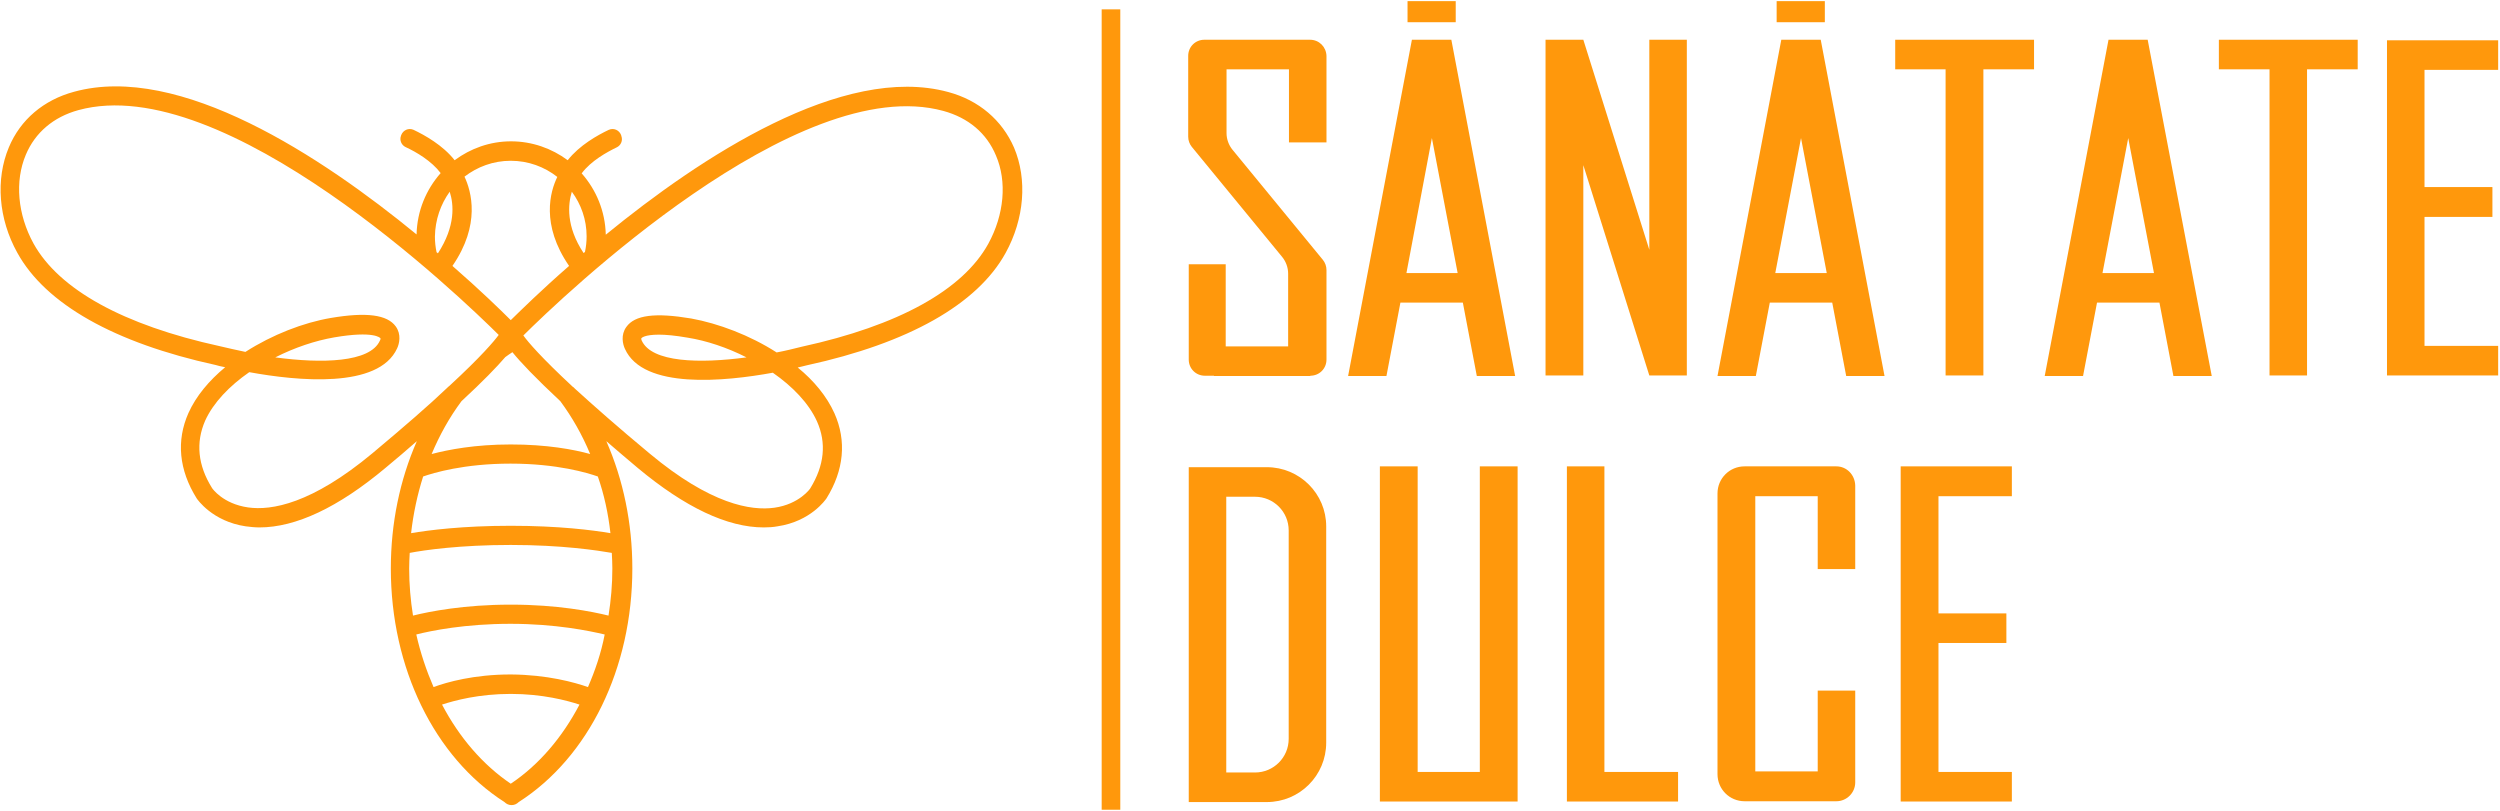
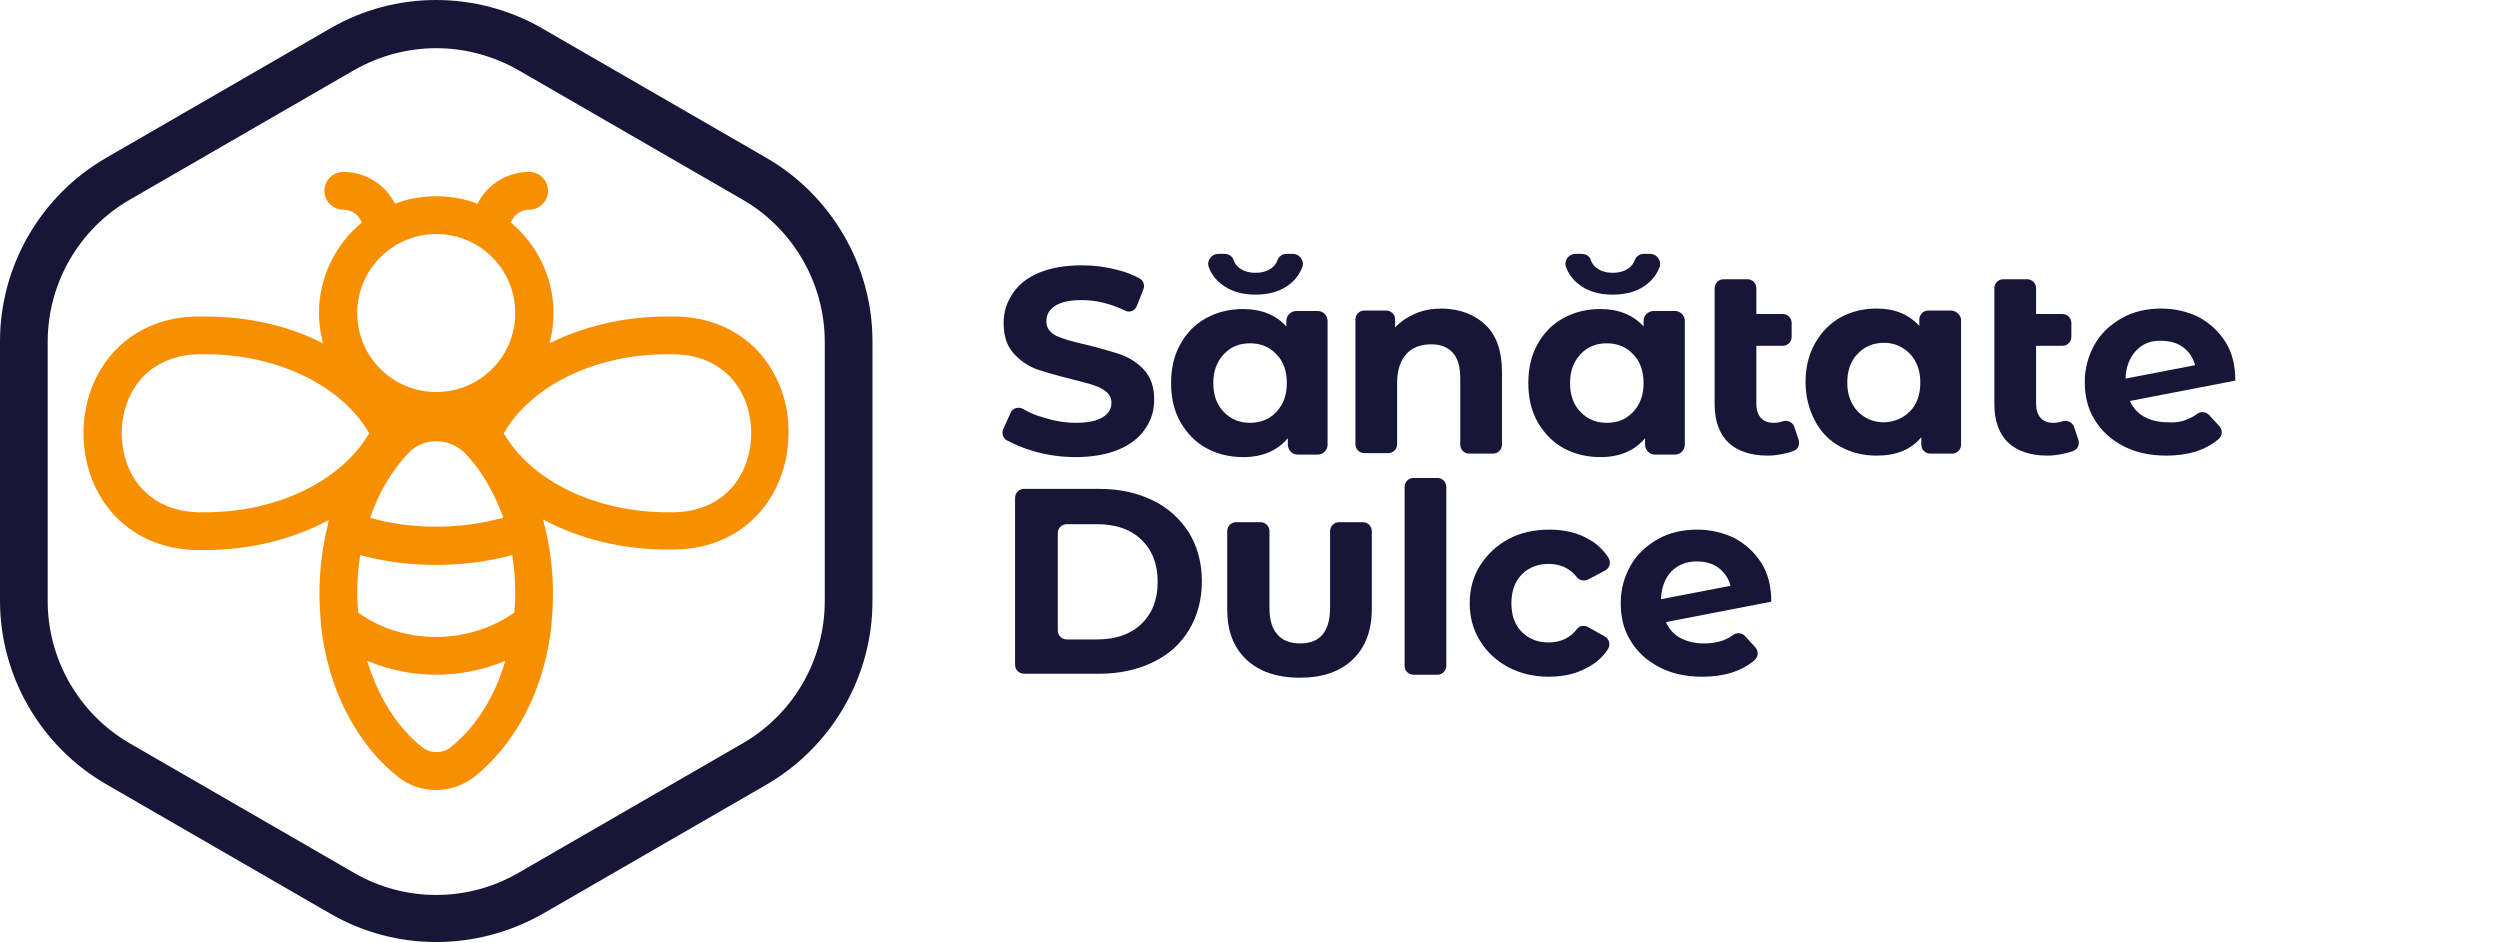
- <svg xmlns="http://www.w3.org/2000/svg" width="913" height="296" viewBox="0 0 913 296" fill="none">
-   <path d="M346.33 33.615C307.83 23.115 255.83 57.415 221.23 85.715C221.03 77.115 217.73 69.315 212.43 63.315C215.83 58.715 221.73 55.515 225.23 53.815C226.73 53.115 227.53 51.315 226.93 49.715L226.83 49.315C226.13 47.515 224.13 46.615 222.33 47.415C218.33 49.315 211.63 53.015 207.33 58.515C201.53 54.215 194.33 51.615 186.63 51.615C178.93 51.615 171.83 54.215 166.03 58.515C161.73 53.015 155.03 49.315 151.03 47.415C149.23 46.615 147.23 47.515 146.53 49.315L146.43 49.615C145.83 51.215 146.63 53.015 148.13 53.715C152.03 55.515 157.63 58.815 160.93 63.215C155.63 69.215 152.33 77.015 152.13 85.615C117.53 57.215 65.53 22.915 27.03 33.515C15.93 36.515 7.43 43.715 3.23 53.815C-1.67 65.515 -0.57 79.915 6.33 92.315C16.63 111.015 41.73 125.215 78.83 133.315C79.43 133.515 80.63 133.815 82.23 134.115C76.33 139.015 71.63 144.615 68.83 150.815C64.33 160.915 65.33 171.615 71.83 182.015C72.03 182.315 77.53 190.415 89.73 192.215C91.33 192.415 93.03 192.615 94.73 192.615C108.03 192.615 123.53 185.315 140.73 170.915C144.93 167.415 148.73 164.215 152.23 161.115C146.03 175.215 142.73 191.115 142.73 207.615C142.73 243.915 158.63 276.515 184.23 292.915C184.93 293.615 185.83 294.015 186.73 294.015C186.73 294.015 186.73 294.015 186.83 294.015C186.83 294.015 186.83 294.015 186.93 294.015C187.83 294.015 188.73 293.615 189.43 292.915C215.03 276.515 230.93 244.015 230.93 207.615C230.93 191.115 227.63 175.215 221.43 161.115C224.93 164.115 228.73 167.415 232.93 170.915C250.23 185.315 265.63 192.615 278.93 192.615C280.63 192.615 282.33 192.515 283.93 192.215C296.13 190.415 301.53 182.415 301.83 182.015C308.23 171.715 309.23 161.015 304.73 150.915C301.93 144.715 297.23 139.015 291.33 134.215C292.83 133.815 294.03 133.615 294.63 133.415C331.83 125.315 356.93 111.115 367.23 92.415C374.13 79.915 375.23 65.515 370.33 53.915C365.93 43.815 357.43 36.615 346.33 33.615ZM208.83 70.015C212.23 74.615 214.23 80.215 214.23 86.315C214.23 88.215 214.03 90.115 213.63 92.015C213.43 92.115 213.33 92.315 213.13 92.415C206.63 82.615 207.43 74.615 208.83 70.015ZM169.63 64.515C174.33 60.915 180.13 58.715 186.53 58.715C192.93 58.715 198.83 60.915 203.53 64.615C200.93 69.915 197.43 82.015 207.83 97.115C197.73 105.915 190.23 113.315 186.53 116.915C182.83 113.215 175.33 105.915 165.23 97.115C175.63 82.015 172.13 69.815 169.63 64.515ZM186.53 162.315C173.43 162.315 163.73 164.215 157.63 165.815C160.53 158.915 164.13 152.415 168.53 146.515C176.43 139.215 181.43 134.015 184.53 130.415C185.33 129.815 186.23 129.215 187.13 128.615C190.13 132.315 195.43 137.915 204.63 146.515C208.93 152.315 212.63 158.815 215.53 165.815C209.43 164.115 199.63 162.315 186.53 162.315C186.63 162.315 186.63 162.315 186.53 162.315ZM164.23 70.015C165.73 74.615 166.43 82.515 159.93 92.515C159.73 92.415 159.63 92.215 159.43 92.115C159.03 90.215 158.83 88.315 158.83 86.415C158.93 80.215 160.93 74.615 164.23 70.015ZM136.03 165.515C113.83 184.015 99.13 186.515 90.63 185.315C81.43 184.015 77.53 178.415 77.43 178.215C72.23 169.915 71.43 161.615 74.93 153.615C77.93 147.015 83.83 140.915 91.03 135.915C108.53 139.115 138.23 142.115 145.03 127.215C145.83 125.515 146.63 122.115 144.53 119.215C141.43 114.915 133.83 113.915 120.83 116.115C110.83 117.815 99.43 122.215 89.63 128.515C86.33 127.815 83.13 127.115 80.23 126.415C45.03 118.715 21.53 105.715 12.23 88.915C6.43 78.315 5.33 66.215 9.43 56.515C12.83 48.415 19.53 42.715 28.63 40.215C82.03 25.615 168.43 108.715 182.13 122.315C180.43 124.615 175.83 130.115 164.13 140.915C163.83 141.115 163.53 141.415 163.23 141.715C156.63 148.015 147.73 155.715 136.03 165.515ZM100.53 130.515C107.63 126.915 115.13 124.415 122.03 123.215C136.63 120.715 138.83 123.415 138.93 123.515C139.03 123.715 138.93 124.115 138.83 124.215L138.73 124.415C135.13 132.415 117.53 132.815 100.53 130.515ZM186.53 286.215C176.33 279.315 167.73 269.315 161.43 257.315C166.03 255.815 174.83 253.415 186.53 253.415C198.13 253.415 207.03 255.815 211.63 257.315C205.33 269.315 196.83 279.315 186.53 286.215ZM214.73 250.915C209.83 249.215 199.93 246.415 186.63 246.315C186.63 246.315 186.63 246.315 186.53 246.315C186.43 246.315 186.53 246.315 186.43 246.315C173.13 246.315 163.23 249.115 158.33 250.915C155.73 244.915 153.53 238.415 152.03 231.715C157.53 230.315 169.93 227.815 186.43 227.815C202.93 227.815 215.33 230.415 220.83 231.715C219.53 238.515 217.33 244.915 214.73 250.915ZM223.63 207.615C223.63 213.515 223.13 219.215 222.23 224.815C216.13 223.315 203.53 220.815 186.63 220.815C186.63 220.815 186.63 220.815 186.53 220.815C186.43 220.815 186.53 220.815 186.43 220.815C169.53 220.815 156.83 223.315 150.83 224.815C149.93 219.215 149.43 213.415 149.43 207.615C149.43 205.715 149.53 203.815 149.63 201.915C154.83 200.915 167.83 199.015 186.53 199.015C205.23 199.015 218.23 201.015 223.43 201.915C223.53 203.815 223.63 205.715 223.63 207.615ZM222.93 194.715C216.53 193.615 204.03 192.015 186.63 192.015C186.63 192.015 186.63 192.015 186.53 192.015C186.43 192.015 186.53 192.015 186.43 192.015C169.03 192.015 156.53 193.615 150.13 194.715C150.93 187.615 152.43 180.615 154.53 174.015C158.23 172.715 169.43 169.315 186.43 169.315C203.53 169.315 214.63 172.715 218.33 174.015C220.63 180.615 222.13 187.515 222.93 194.715ZM360.93 89.015C351.63 105.915 328.13 118.915 292.83 126.615C290.03 127.315 286.83 128.115 283.63 128.715C273.83 122.415 262.33 118.115 252.43 116.315C239.33 114.115 231.83 115.015 228.73 119.415C226.63 122.315 227.43 125.715 228.23 127.415C234.93 142.315 264.73 139.315 282.23 136.115C289.43 141.115 295.33 147.215 298.33 153.815C301.93 161.815 301.03 170.015 295.93 178.315C295.93 178.415 291.93 184.115 282.83 185.415C274.33 186.615 259.53 184.215 237.23 165.615C225.43 155.815 216.63 148.015 209.93 141.915C209.73 141.615 209.43 141.415 209.13 141.215C197.63 130.515 192.93 125.015 191.13 122.515C204.93 108.815 291.23 25.915 344.53 40.515C353.63 43.015 360.33 48.615 363.73 56.815C367.83 66.315 366.73 78.415 360.93 89.015ZM272.63 130.515C255.53 132.815 237.93 132.415 234.33 124.315C234.23 124.115 234.13 123.715 234.23 123.515C234.33 123.415 235.33 122.215 240.63 122.215C243.13 122.215 246.53 122.515 251.13 123.315C258.03 124.415 265.53 126.915 272.63 130.515Z" fill="#FF980C" />
-   <path d="M462.63 170.615H447.83H434.13V181.415V282.115V292.915H447.83H462.63C474.63 292.915 484.33 283.215 484.33 271.215V192.215C484.33 180.315 474.63 170.615 462.63 170.615ZM470.63 269.815C470.63 276.615 465.13 282.115 458.33 282.115H447.83V181.415H458.33C465.13 181.415 470.63 186.915 470.63 193.715V269.815Z" fill="#FF980C" />
-   <path d="M540.43 281.915H517.73V170.315H503.93V292.715H508.03H517.73H540.43H554.23V281.915V170.315H540.43V281.915Z" fill="#FF980C" />
-   <path d="M694.13 170.315V181.215V224.015V234.815V281.915V292.715H707.93H734.73V281.915H707.93V234.815H732.73V224.015H707.93V181.215H734.73V170.315H707.93H694.13Z" fill="#FF980C" />
-   <path d="M912.331 25.515V14.715H885.43H871.73V25.515V68.315V79.215V126.315V137.115H885.43H912.331V126.315H885.43V79.215H910.23V68.315H885.43V25.515H912.331Z" fill="#FF980C" />
-   <path d="M670.63 170.315H669.13H663.73H640.93H637.13C631.63 170.315 627.23 174.715 627.23 180.215V282.715C627.23 288.215 631.63 292.615 637.13 292.615H640.93H663.73H670.63C674.43 292.615 677.531 289.515 677.531 285.715V252.215H663.831V281.715H641.031V181.215H663.831V207.815H677.531V177.315C677.431 173.415 674.43 170.315 670.63 170.315Z" fill="#FF980C" />
-   <path d="M585.93 170.315H572.23V281.915V292.715H585.93H612.83V281.915H585.93V170.315Z" fill="#FF980C" />
-   <path d="M478.43 14.515H470.53H464.63H452.23H447.73H443.13H439.83C436.53 14.515 433.93 17.115 433.93 20.415V49.915C433.93 51.315 434.43 52.615 435.23 53.615L468.23 93.815C469.63 95.515 470.43 97.715 470.43 99.915V126.515H447.63V96.515H434.13V131.315C434.13 134.615 436.73 137.215 440.03 137.215H443.33V137.315H478.53V137.215C481.83 137.215 484.43 134.615 484.43 131.315V98.615C484.43 97.215 483.93 95.915 483.13 94.915L450.13 54.715C448.73 53.015 447.93 50.815 447.93 48.615V25.315H452.43H464.83H470.73V52.015H484.43V20.415C484.33 17.115 481.73 14.515 478.43 14.515Z" fill="#FF980C" />
-   <path d="M531.63 0.415H514.03V8.115H531.63V0.415Z" fill="#FF980C" />
-   <path d="M511.43 110.515H534.23L539.33 137.315H553.33L530.03 14.515H529.83H515.63L492.33 137.315H506.33L511.43 110.515ZM522.93 50.415L532.33 99.715H513.63L522.93 50.415Z" fill="#FF980C" />
-   <path d="M666.43 0.415H648.83V8.115H666.43V0.415Z" fill="#FF980C" />
-   <path d="M664.73 14.515H650.531L627.23 137.315H641.23L646.331 110.515H669.13L674.23 137.315H688.23L664.93 14.515H664.73ZM648.331 99.715L657.73 50.415L667.13 99.715H648.331Z" fill="#FF980C" />
-   <path d="M784.23 14.515H770.031L746.73 137.315H760.73L765.831 110.515H788.63L793.73 137.315H807.73L784.331 14.515H784.23ZM767.831 99.715L777.23 50.415L786.63 99.715H767.831Z" fill="#FF980C" />
-   <path d="M810.33 25.315H828.83V137.115H842.53V25.315H861.03V14.515H810.33V25.315Z" fill="#FF980C" />
-   <path d="M692.13 25.315H710.531V137.115H724.331V25.315H742.831V14.515H692.13V25.315Z" fill="#FF980C" />
-   <path d="M602.33 91.215L578.23 14.515H564.43V137.115H578.23V60.315L602.33 137.115H616.03V14.515H602.33V91.215Z" fill="#FF980C" />
-   <path d="M409.13 3.415H402.33V295.715H409.13V3.415Z" fill="#FF980C" />
+ <svg xmlns="http://www.w3.org/2000/svg" width="138" height="52" viewBox="0 0 138 52" fill="none">
+   <path d="M24.08 52C22.051 52 20.049 51.479 18.238 50.437L5.842 43.279C2.249 41.194 0 37.327 0 33.158V18.842C0 14.673 2.249 10.806 5.842 8.722L18.238 1.563C21.831 -0.521 26.302 -0.521 29.922 1.563L42.319 8.722C45.911 10.806 48.16 14.673 48.16 18.842V33.186C48.16 37.354 45.911 41.221 42.319 43.306L29.922 50.464C28.112 51.479 26.11 52 24.08 52ZM24.08 2.66C22.517 2.66 20.954 3.072 19.555 3.867L7.158 11.025C4.361 12.643 2.633 15.633 2.633 18.869V33.186C2.633 36.395 4.361 39.411 7.158 41.029L19.555 48.188C22.352 49.806 25.808 49.806 28.605 48.188L41.002 41.029C43.8 39.411 45.527 36.422 45.527 33.186V18.869C45.527 15.66 43.8 12.643 41.002 11.025L28.605 3.867C27.207 3.072 25.643 2.66 24.08 2.66Z" fill="#171638" />
+   <path d="M42.017 19.582C40.892 18.266 39.274 17.525 37.382 17.471C37.217 17.471 37.025 17.471 36.833 17.471C34.502 17.471 32.253 17.992 30.333 18.951C30.471 18.43 30.553 17.854 30.553 17.279C30.553 15.276 29.62 13.466 28.194 12.287C28.359 11.876 28.743 11.574 29.209 11.574C29.785 11.574 30.251 11.108 30.251 10.532C30.251 9.956 29.785 9.489 29.209 9.489C27.975 9.489 26.878 10.203 26.357 11.245C25.643 10.97 24.875 10.833 24.08 10.833C23.285 10.833 22.517 10.97 21.804 11.245C21.283 10.203 20.186 9.489 18.951 9.489C18.375 9.489 17.909 9.956 17.909 10.532C17.909 11.108 18.375 11.574 18.951 11.574C19.418 11.574 19.829 11.876 19.966 12.287C18.54 13.466 17.608 15.276 17.608 17.279C17.608 17.854 17.69 18.403 17.827 18.951C15.907 17.964 13.658 17.471 11.327 17.471C11.135 17.471 10.97 17.471 10.778 17.471C8.886 17.525 7.268 18.266 6.143 19.582C5.156 20.734 4.608 22.27 4.608 23.916C4.608 25.534 5.156 27.097 6.143 28.249C7.268 29.565 8.886 30.306 10.778 30.361C10.943 30.361 11.135 30.361 11.327 30.361C13.795 30.361 16.127 29.785 18.129 28.715C18.129 28.715 18.129 28.715 18.156 28.715C18.129 28.797 18.101 28.88 18.101 28.962C17.8 30.169 17.635 31.43 17.635 32.747C17.635 33.323 17.663 33.871 17.717 34.42C17.717 34.447 17.717 34.475 17.717 34.529C17.882 35.956 18.238 37.354 18.787 38.616C19.555 40.371 20.652 41.852 21.996 42.895C22.599 43.388 23.34 43.608 24.08 43.608C24.821 43.608 25.561 43.361 26.165 42.895C27.481 41.852 28.605 40.371 29.373 38.616C29.922 37.354 30.279 35.983 30.443 34.529C30.443 34.502 30.443 34.447 30.443 34.42C30.498 33.871 30.525 33.295 30.525 32.747C30.525 31.348 30.333 29.977 29.977 28.688C29.977 28.688 29.977 28.688 30.004 28.688C32.006 29.757 34.365 30.333 36.806 30.333C36.998 30.333 37.163 30.333 37.355 30.333C39.247 30.279 40.865 29.538 41.989 28.221C42.977 27.07 43.525 25.534 43.525 23.888C43.553 22.297 43.004 20.762 42.017 19.582ZM24.08 24.354C24.684 24.354 25.259 24.601 25.698 25.04C26.603 26 27.289 27.207 27.783 28.578C26.686 28.88 25.424 29.072 24.108 29.072C22.791 29.072 21.529 28.907 20.433 28.578C20.899 27.207 21.612 26 22.517 25.04C22.901 24.601 23.477 24.354 24.08 24.354ZM19.719 32.774C19.719 32.061 19.774 31.321 19.884 30.635C21.146 30.992 22.572 31.183 24.08 31.183C25.561 31.183 26.987 30.992 28.276 30.635C28.386 31.321 28.441 32.034 28.441 32.774C28.441 33.131 28.413 33.487 28.386 33.816C27.179 34.667 25.671 35.16 24.08 35.16C22.489 35.16 20.981 34.694 19.774 33.816C19.747 33.46 19.719 33.131 19.719 32.774ZM24.08 12.918C26.494 12.918 28.441 14.865 28.441 17.279C28.441 19.692 26.494 21.639 24.08 21.639C21.667 21.639 19.719 19.692 19.719 17.279C19.719 14.865 21.694 12.918 24.08 12.918ZM11.354 28.276C11.19 28.276 11.053 28.276 10.888 28.276C8.008 28.167 6.719 26.027 6.719 23.916C6.719 21.831 8.008 19.665 10.888 19.555C11.053 19.555 11.19 19.555 11.354 19.555C15.304 19.555 18.869 21.283 20.378 23.916C18.842 26.549 15.304 28.276 11.354 28.276ZM24.875 41.249C24.437 41.605 23.779 41.605 23.312 41.249C21.913 40.152 20.871 38.452 20.268 36.477C21.447 36.971 22.736 37.245 24.08 37.245C25.424 37.245 26.713 36.971 27.892 36.477C27.317 38.479 26.247 40.152 24.875 41.249ZM37.3 28.276C37.135 28.276 36.998 28.276 36.833 28.276C32.884 28.276 29.319 26.549 27.81 23.916C29.319 21.283 32.857 19.555 36.833 19.555C36.998 19.555 37.135 19.555 37.3 19.555C40.179 19.665 41.468 21.804 41.468 23.916C41.468 26 40.179 28.167 37.3 28.276Z" fill="#F88F01" />
+   <path d="M57.046 24.903C56.471 24.738 55.977 24.519 55.565 24.3C55.346 24.163 55.291 23.916 55.373 23.696L55.785 22.791C55.895 22.517 56.224 22.435 56.471 22.572C56.8 22.764 57.156 22.928 57.568 23.038C58.171 23.23 58.774 23.34 59.378 23.34C60.063 23.34 60.557 23.23 60.859 23.038C61.188 22.846 61.352 22.572 61.352 22.243C61.352 21.996 61.27 21.804 61.078 21.639C60.886 21.475 60.639 21.338 60.338 21.255C60.036 21.146 59.624 21.063 59.131 20.926C58.363 20.734 57.705 20.542 57.211 20.378C56.717 20.186 56.279 19.884 55.922 19.473C55.565 19.061 55.401 18.513 55.401 17.827C55.401 17.224 55.565 16.703 55.895 16.209C56.224 15.715 56.69 15.331 57.348 15.057C58.006 14.783 58.802 14.646 59.734 14.646C60.392 14.646 61.023 14.728 61.654 14.892C62.12 15.002 62.532 15.167 62.888 15.359C63.108 15.468 63.217 15.743 63.108 15.989L62.751 16.895C62.641 17.169 62.34 17.279 62.093 17.141C61.297 16.757 60.502 16.565 59.707 16.565C59.048 16.565 58.555 16.675 58.226 16.895C57.897 17.114 57.76 17.388 57.76 17.745C57.76 18.101 57.952 18.348 58.308 18.54C58.665 18.705 59.24 18.869 59.981 19.034C60.749 19.226 61.407 19.418 61.901 19.582C62.395 19.774 62.833 20.049 63.19 20.46C63.546 20.871 63.711 21.392 63.711 22.078C63.711 22.654 63.546 23.203 63.217 23.669C62.888 24.163 62.395 24.546 61.736 24.821C61.078 25.095 60.283 25.232 59.35 25.232C58.582 25.232 57.814 25.122 57.046 24.903Z" fill="#171638" />
+   <path d="M82.004 17.937C82.608 18.513 82.909 19.39 82.909 20.542V24.546C82.909 24.821 82.69 25.04 82.416 25.04H81.099C80.825 25.04 80.606 24.821 80.606 24.546V20.871C80.606 20.241 80.468 19.774 80.194 19.473C79.92 19.171 79.536 19.006 79.015 19.006C78.439 19.006 77.973 19.171 77.644 19.527C77.314 19.884 77.122 20.405 77.122 21.118V24.519C77.122 24.793 76.903 25.013 76.629 25.013H75.312C75.038 25.013 74.819 24.793 74.819 24.519V17.635C74.819 17.361 75.038 17.141 75.312 17.141H76.519C76.793 17.141 77.013 17.361 77.013 17.635V18.074C77.314 17.745 77.698 17.498 78.137 17.306C78.576 17.114 79.07 17.032 79.618 17.032C80.606 17.059 81.401 17.361 82.004 17.937Z" fill="#171638" />
+   <path d="M99.283 24.272C99.365 24.519 99.255 24.793 99.036 24.876C98.899 24.93 98.762 24.985 98.597 25.013C98.268 25.095 97.939 25.15 97.582 25.15C96.65 25.15 95.909 24.903 95.416 24.437C94.922 23.971 94.648 23.257 94.648 22.325V15.907C94.648 15.633 94.867 15.414 95.141 15.414H96.458C96.732 15.414 96.951 15.633 96.951 15.907V17.333H98.405C98.679 17.333 98.899 17.553 98.899 17.827V18.595C98.899 18.869 98.679 19.089 98.405 19.089H96.951V22.297C96.951 22.627 97.034 22.873 97.198 23.065C97.363 23.257 97.61 23.34 97.911 23.34C98.076 23.34 98.24 23.312 98.405 23.257C98.652 23.175 98.926 23.285 99.036 23.532L99.283 24.272Z" fill="#171638" />
+   <path d="M108.251 17.663V24.546C108.251 24.821 108.032 25.04 107.757 25.04H106.551C106.276 25.04 106.057 24.821 106.057 24.546V24.135C105.481 24.821 104.686 25.15 103.589 25.15C102.848 25.15 102.19 24.985 101.587 24.656C100.983 24.327 100.517 23.861 100.188 23.23C99.859 22.599 99.667 21.913 99.667 21.091C99.667 20.295 99.831 19.582 100.188 18.951C100.544 18.321 101.011 17.855 101.587 17.525C102.19 17.196 102.848 17.032 103.589 17.032C104.603 17.032 105.371 17.361 105.947 17.992V17.635C105.947 17.361 106.167 17.141 106.441 17.141H107.757C108.032 17.196 108.251 17.416 108.251 17.663ZM105.426 22.709C105.81 22.325 106.002 21.776 106.002 21.118C106.002 20.46 105.81 19.939 105.426 19.527C105.042 19.143 104.576 18.924 104 18.924C103.424 18.924 102.93 19.116 102.546 19.527C102.162 19.911 101.97 20.46 101.97 21.118C101.97 21.776 102.162 22.297 102.546 22.709C102.93 23.093 103.397 23.312 104 23.312C104.576 23.285 105.042 23.093 105.426 22.709Z" fill="#171638" />
+   <path d="M114.724 24.272C114.806 24.519 114.696 24.793 114.477 24.876C114.34 24.93 114.203 24.985 114.038 25.013C113.709 25.095 113.38 25.15 113.023 25.15C112.091 25.15 111.35 24.903 110.857 24.437C110.363 23.971 110.089 23.257 110.089 22.325V15.907C110.089 15.633 110.308 15.414 110.582 15.414H111.899C112.173 15.414 112.392 15.633 112.392 15.907V17.333H113.846C114.12 17.333 114.34 17.553 114.34 17.827V18.595C114.34 18.869 114.12 19.089 113.846 19.089H112.392V22.297C112.392 22.627 112.475 22.873 112.639 23.065C112.804 23.257 113.051 23.34 113.352 23.34C113.517 23.34 113.681 23.312 113.846 23.257C114.093 23.175 114.367 23.285 114.477 23.532L114.724 24.272Z" fill="#171638" />
+   <path d="M120.73 23.148C120.922 23.065 121.114 22.983 121.279 22.846C121.47 22.709 121.745 22.709 121.937 22.901L122.513 23.532C122.705 23.751 122.677 24.053 122.458 24.245C121.745 24.848 120.785 25.15 119.578 25.15C118.7 25.15 117.905 24.985 117.219 24.629C116.534 24.272 116.013 23.806 115.629 23.175C115.245 22.572 115.08 21.859 115.08 21.091C115.08 20.323 115.272 19.637 115.629 19.006C115.985 18.376 116.506 17.909 117.137 17.553C117.768 17.196 118.508 17.032 119.304 17.032C120.044 17.032 120.73 17.196 121.361 17.498C121.964 17.827 122.458 18.266 122.842 18.869C123.226 19.473 123.39 20.186 123.39 21.009L117.576 22.133C117.741 22.517 118.015 22.819 118.371 23.011C118.728 23.203 119.167 23.312 119.688 23.312C120.044 23.34 120.428 23.285 120.73 23.148ZM117.905 19.363C117.549 19.747 117.357 20.241 117.329 20.899L121.169 20.158C121.059 19.747 120.84 19.418 120.511 19.171C120.181 18.924 119.77 18.814 119.304 18.814C118.728 18.787 118.262 18.979 117.905 19.363Z" fill="#171638" />
+   <path d="M56.032 27.481C56.032 27.207 56.251 26.987 56.525 26.987H60.694C61.819 26.987 62.779 27.207 63.629 27.618C64.479 28.03 65.137 28.633 65.631 29.401C66.097 30.169 66.344 31.074 66.344 32.089C66.344 33.103 66.097 34.008 65.631 34.776C65.165 35.544 64.506 36.148 63.629 36.559C62.779 36.971 61.791 37.19 60.694 37.19H56.525C56.251 37.19 56.032 36.971 56.032 36.696V27.481ZM60.557 35.297C61.572 35.297 62.395 35.023 62.998 34.447C63.601 33.871 63.903 33.103 63.903 32.116C63.903 31.129 63.601 30.361 62.998 29.785C62.395 29.209 61.572 28.935 60.557 28.935H58.884C58.61 28.935 58.39 29.154 58.39 29.428V34.804C58.39 35.078 58.61 35.297 58.884 35.297H60.557Z" fill="#171638" />
+   <path d="M68.785 36.395C68.072 35.709 67.743 34.804 67.743 33.624V29.319C67.743 29.044 67.962 28.825 68.236 28.825H69.58C69.854 28.825 70.074 29.044 70.074 29.319V33.542C70.074 34.2 70.211 34.694 70.513 35.023C70.787 35.352 71.226 35.517 71.774 35.517C72.323 35.517 72.734 35.352 73.008 35.023C73.283 34.694 73.42 34.2 73.42 33.542V29.319C73.42 29.044 73.639 28.825 73.913 28.825H75.23C75.504 28.825 75.724 29.044 75.724 29.319V33.624C75.724 34.804 75.367 35.736 74.681 36.395C73.968 37.08 73.008 37.409 71.747 37.409C70.458 37.409 69.471 37.053 68.785 36.395Z" fill="#171638" />
+   <path d="M78.027 26.384H79.344C79.618 26.384 79.838 26.603 79.838 26.878V36.751C79.838 37.025 79.618 37.245 79.344 37.245H78.027C77.753 37.245 77.534 37.025 77.534 36.751V26.878C77.534 26.603 77.753 26.384 78.027 26.384Z" fill="#171638" />
+   <path d="M83.266 36.833C82.608 36.477 82.087 36.011 81.703 35.38C81.319 34.776 81.127 34.063 81.127 33.295C81.127 32.528 81.319 31.814 81.703 31.211C82.087 30.608 82.608 30.114 83.266 29.757C83.924 29.401 84.692 29.236 85.515 29.236C86.338 29.236 87.078 29.401 87.681 29.757C88.148 30.004 88.504 30.361 88.778 30.772C88.943 31.019 88.861 31.348 88.614 31.485L87.681 31.979C87.462 32.089 87.215 32.061 87.051 31.869C86.667 31.376 86.146 31.129 85.487 31.129C84.884 31.129 84.39 31.321 84.006 31.705C83.622 32.089 83.43 32.637 83.43 33.295C83.43 33.981 83.622 34.502 84.006 34.886C84.39 35.27 84.884 35.462 85.487 35.462C86.146 35.462 86.667 35.215 87.051 34.722C87.188 34.53 87.462 34.502 87.654 34.612L88.587 35.133C88.833 35.27 88.916 35.599 88.751 35.846C88.477 36.257 88.12 36.587 87.654 36.833C87.023 37.19 86.31 37.355 85.487 37.355C84.692 37.355 83.951 37.19 83.266 36.833Z" fill="#171638" />
+   <path d="M95.114 35.352C95.306 35.27 95.498 35.188 95.662 35.051C95.854 34.913 96.129 34.913 96.321 35.105L96.897 35.736C97.089 35.956 97.061 36.257 96.842 36.449C96.129 37.053 95.169 37.355 93.962 37.355C93.084 37.355 92.289 37.19 91.603 36.833C90.918 36.477 90.397 36.011 90.013 35.38C89.629 34.776 89.464 34.063 89.464 33.295C89.464 32.528 89.656 31.842 90.013 31.211C90.369 30.58 90.89 30.114 91.521 29.757C92.152 29.401 92.865 29.236 93.688 29.236C94.428 29.236 95.114 29.401 95.745 29.703C96.348 30.032 96.842 30.471 97.226 31.074C97.61 31.677 97.774 32.39 97.774 33.213L91.96 34.338C92.124 34.722 92.399 35.023 92.755 35.215C93.112 35.407 93.551 35.517 94.072 35.517C94.428 35.517 94.785 35.462 95.114 35.352ZM92.262 31.54C91.905 31.924 91.713 32.418 91.686 33.076L95.525 32.336C95.416 31.924 95.196 31.595 94.867 31.348C94.538 31.101 94.127 30.992 93.66 30.992C93.112 30.992 92.646 31.156 92.262 31.54Z" fill="#171638" />
+   <path d="M73.283 17.717V24.546C73.283 24.848 73.036 25.095 72.734 25.095H71.637C71.335 25.095 71.089 24.848 71.089 24.546V24.19C70.513 24.875 69.69 25.232 68.62 25.232C67.88 25.232 67.194 25.067 66.591 24.738C65.987 24.409 65.521 23.916 65.165 23.312C64.808 22.681 64.644 21.968 64.644 21.146C64.644 20.323 64.808 19.61 65.165 18.979C65.521 18.348 65.987 17.882 66.591 17.553C67.194 17.224 67.88 17.059 68.62 17.059C69.635 17.059 70.43 17.388 71.006 18.019V17.717C71.006 17.416 71.253 17.169 71.555 17.169H72.762C73.036 17.169 73.283 17.416 73.283 17.717ZM67.386 15.66C67.084 15.414 66.865 15.112 66.728 14.755C66.591 14.399 66.865 14.015 67.249 14.015H67.606C67.825 14.015 68.044 14.152 68.099 14.371C68.154 14.536 68.264 14.673 68.401 14.783C68.648 14.975 68.949 15.057 69.306 15.057C69.662 15.057 69.964 14.975 70.211 14.783C70.348 14.673 70.458 14.536 70.513 14.371C70.595 14.152 70.787 14.015 71.006 14.015H71.363C71.747 14.015 72.021 14.399 71.884 14.755C71.747 15.112 71.527 15.414 71.226 15.66C70.732 16.072 70.074 16.264 69.306 16.264C68.538 16.264 67.907 16.072 67.386 15.66ZM70.458 22.736C70.842 22.325 71.034 21.804 71.034 21.146C71.034 20.487 70.842 19.939 70.458 19.555C70.074 19.143 69.58 18.951 69.004 18.951C68.401 18.951 67.935 19.143 67.551 19.555C67.167 19.966 66.975 20.487 66.975 21.146C66.975 21.804 67.167 22.352 67.551 22.736C67.935 23.148 68.428 23.34 69.004 23.34C69.58 23.34 70.074 23.148 70.458 22.736Z" fill="#171638" />
+   <path d="M93.002 17.717V24.546C93.002 24.848 92.755 25.095 92.454 25.095H91.357C91.055 25.095 90.808 24.848 90.808 24.546V24.19C90.232 24.875 89.409 25.232 88.34 25.232C87.599 25.232 86.913 25.067 86.31 24.738C85.707 24.409 85.24 23.916 84.884 23.312C84.527 22.681 84.363 21.968 84.363 21.146C84.363 20.323 84.527 19.61 84.884 18.979C85.24 18.348 85.707 17.882 86.31 17.553C86.913 17.224 87.599 17.059 88.34 17.059C89.354 17.059 90.15 17.388 90.726 18.019V17.717C90.726 17.416 90.973 17.169 91.274 17.169H92.481C92.755 17.169 93.002 17.416 93.002 17.717ZM87.106 15.66C86.804 15.414 86.584 15.112 86.447 14.755C86.31 14.399 86.584 14.015 86.968 14.015H87.325C87.544 14.015 87.764 14.152 87.819 14.371C87.873 14.536 87.983 14.673 88.12 14.783C88.367 14.975 88.669 15.057 89.025 15.057C89.382 15.057 89.684 14.975 89.93 14.783C90.067 14.673 90.177 14.536 90.232 14.371C90.314 14.152 90.506 14.015 90.726 14.015H91.082C91.466 14.015 91.74 14.399 91.603 14.755C91.466 15.112 91.247 15.414 90.945 15.66C90.451 16.072 89.793 16.264 89.025 16.264C88.257 16.264 87.599 16.072 87.106 15.66ZM90.15 22.736C90.534 22.325 90.726 21.804 90.726 21.146C90.726 20.487 90.534 19.939 90.15 19.555C89.766 19.143 89.272 18.951 88.696 18.951C88.093 18.951 87.627 19.143 87.243 19.555C86.859 19.966 86.667 20.487 86.667 21.146C86.667 21.804 86.859 22.352 87.243 22.736C87.627 23.148 88.12 23.34 88.696 23.34C89.3 23.34 89.766 23.148 90.15 22.736Z" fill="#171638" />
</svg>
